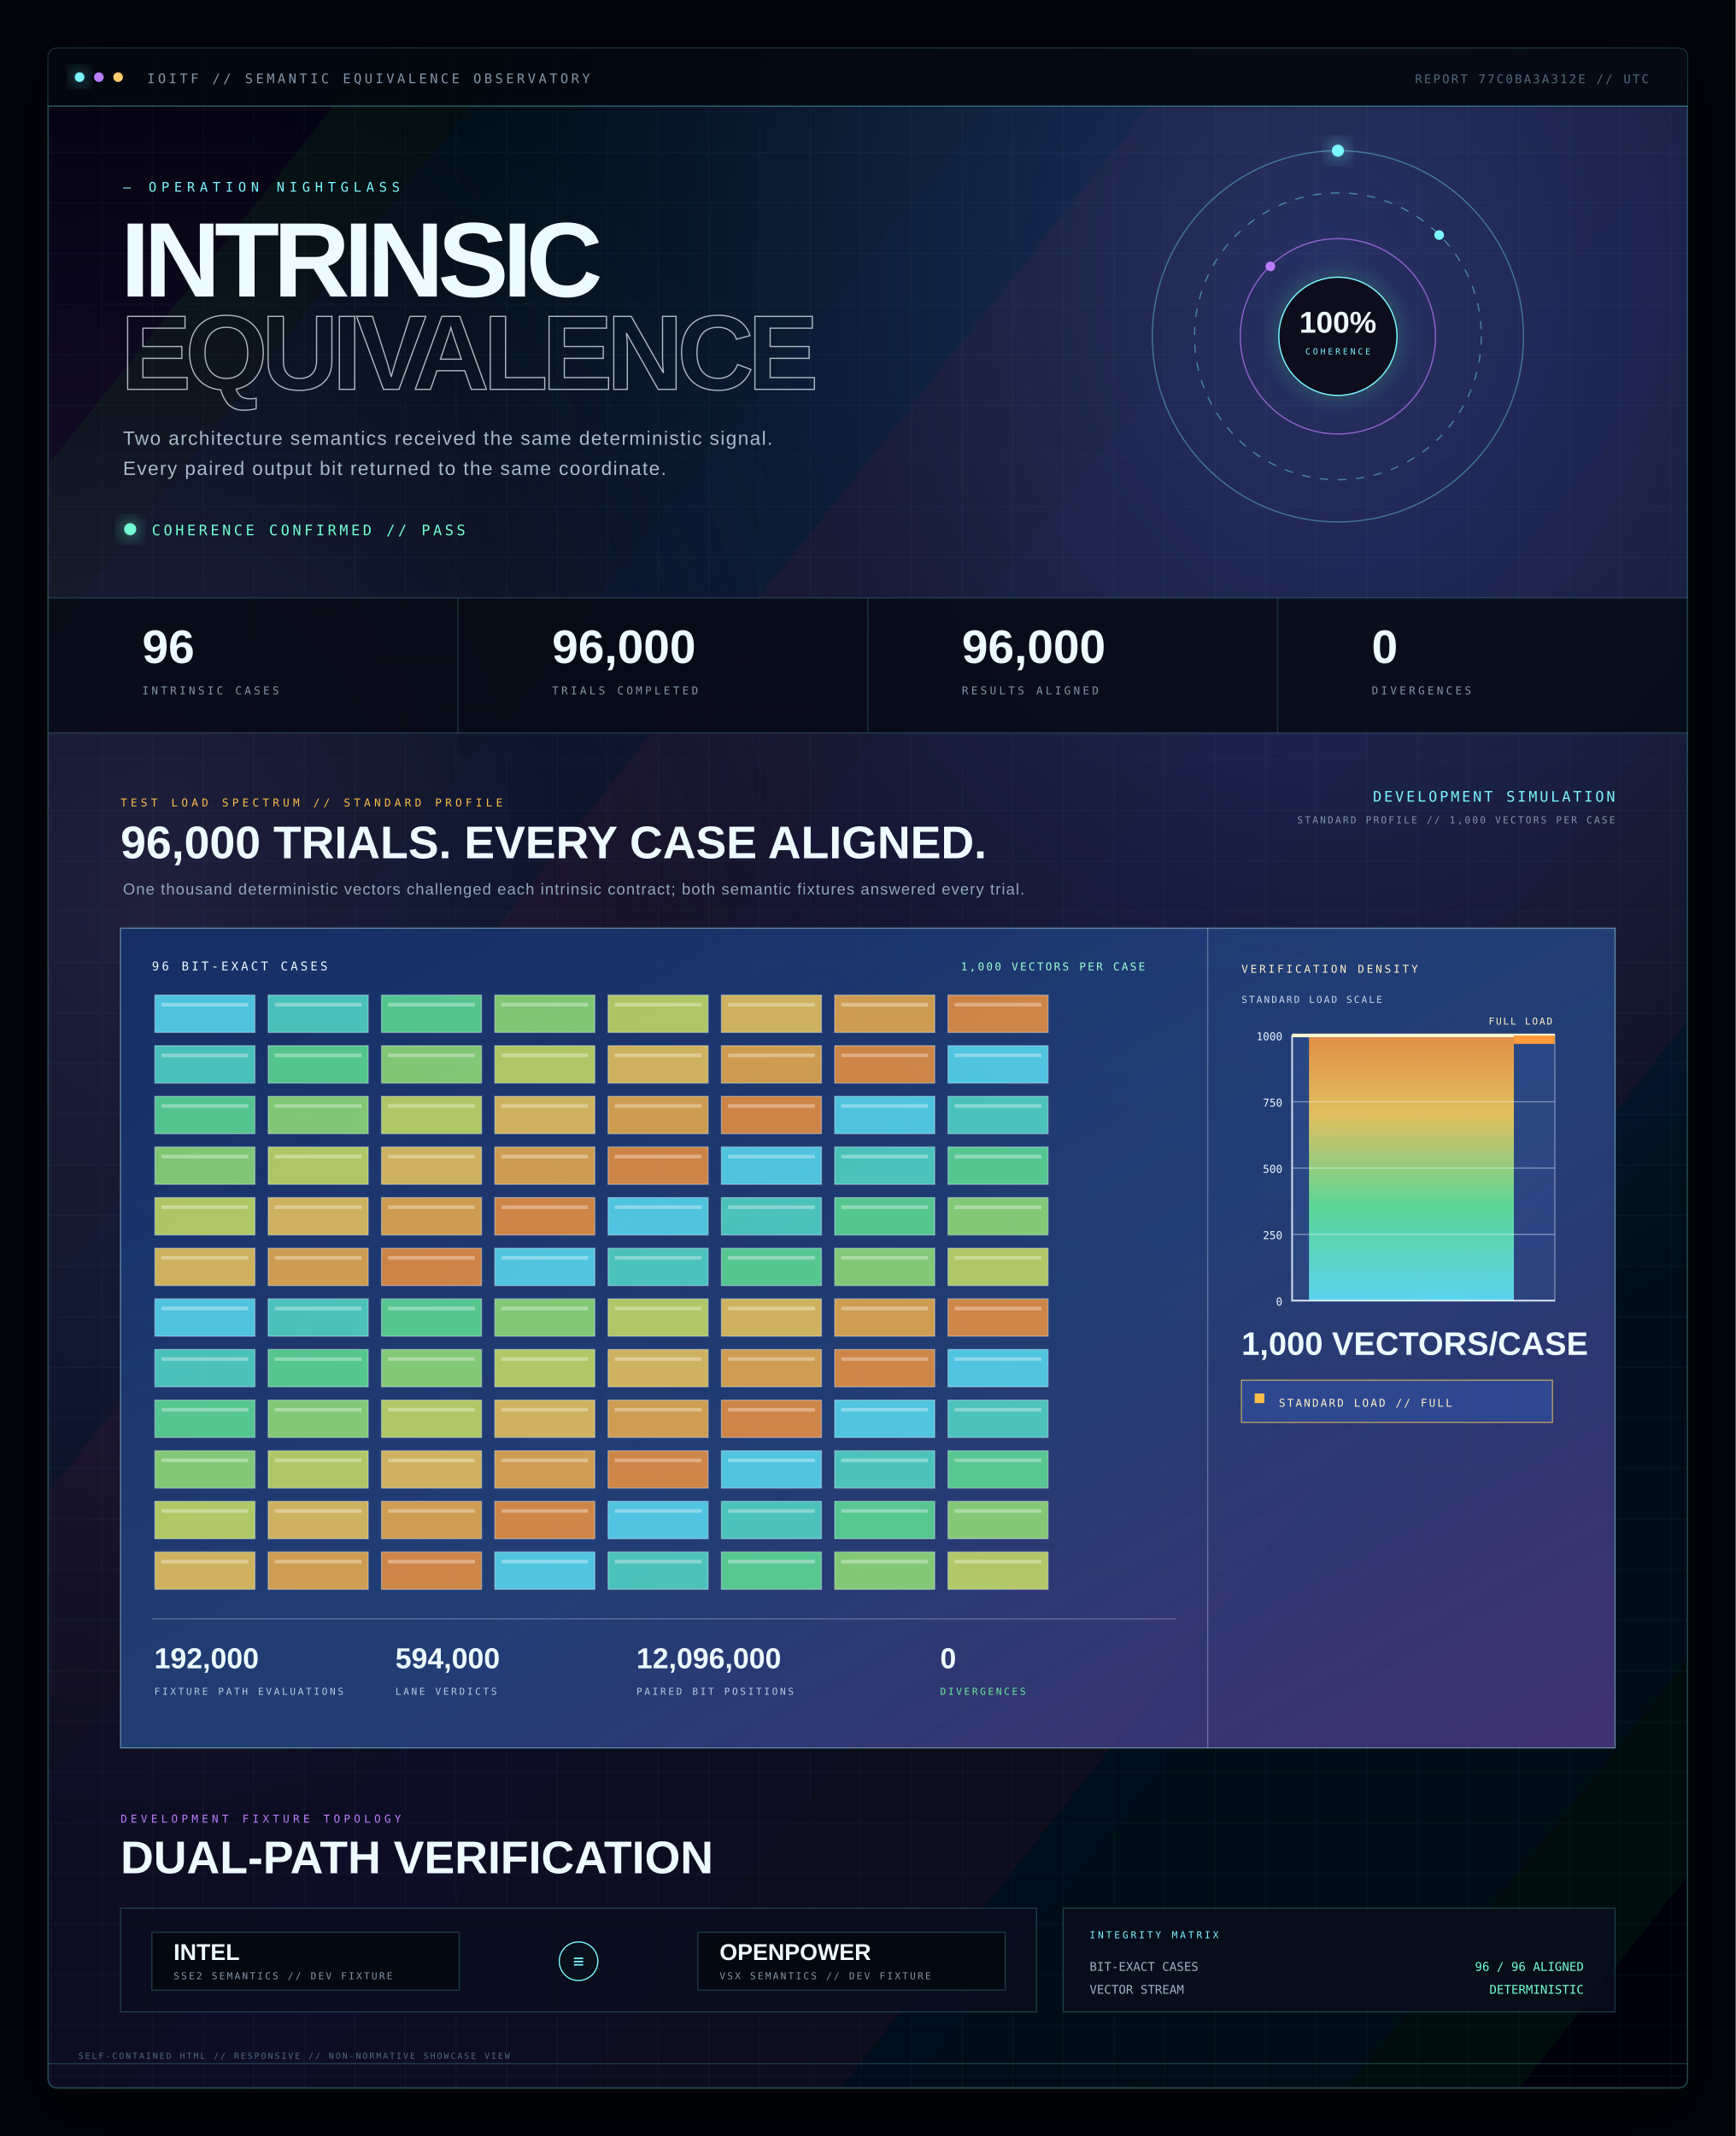
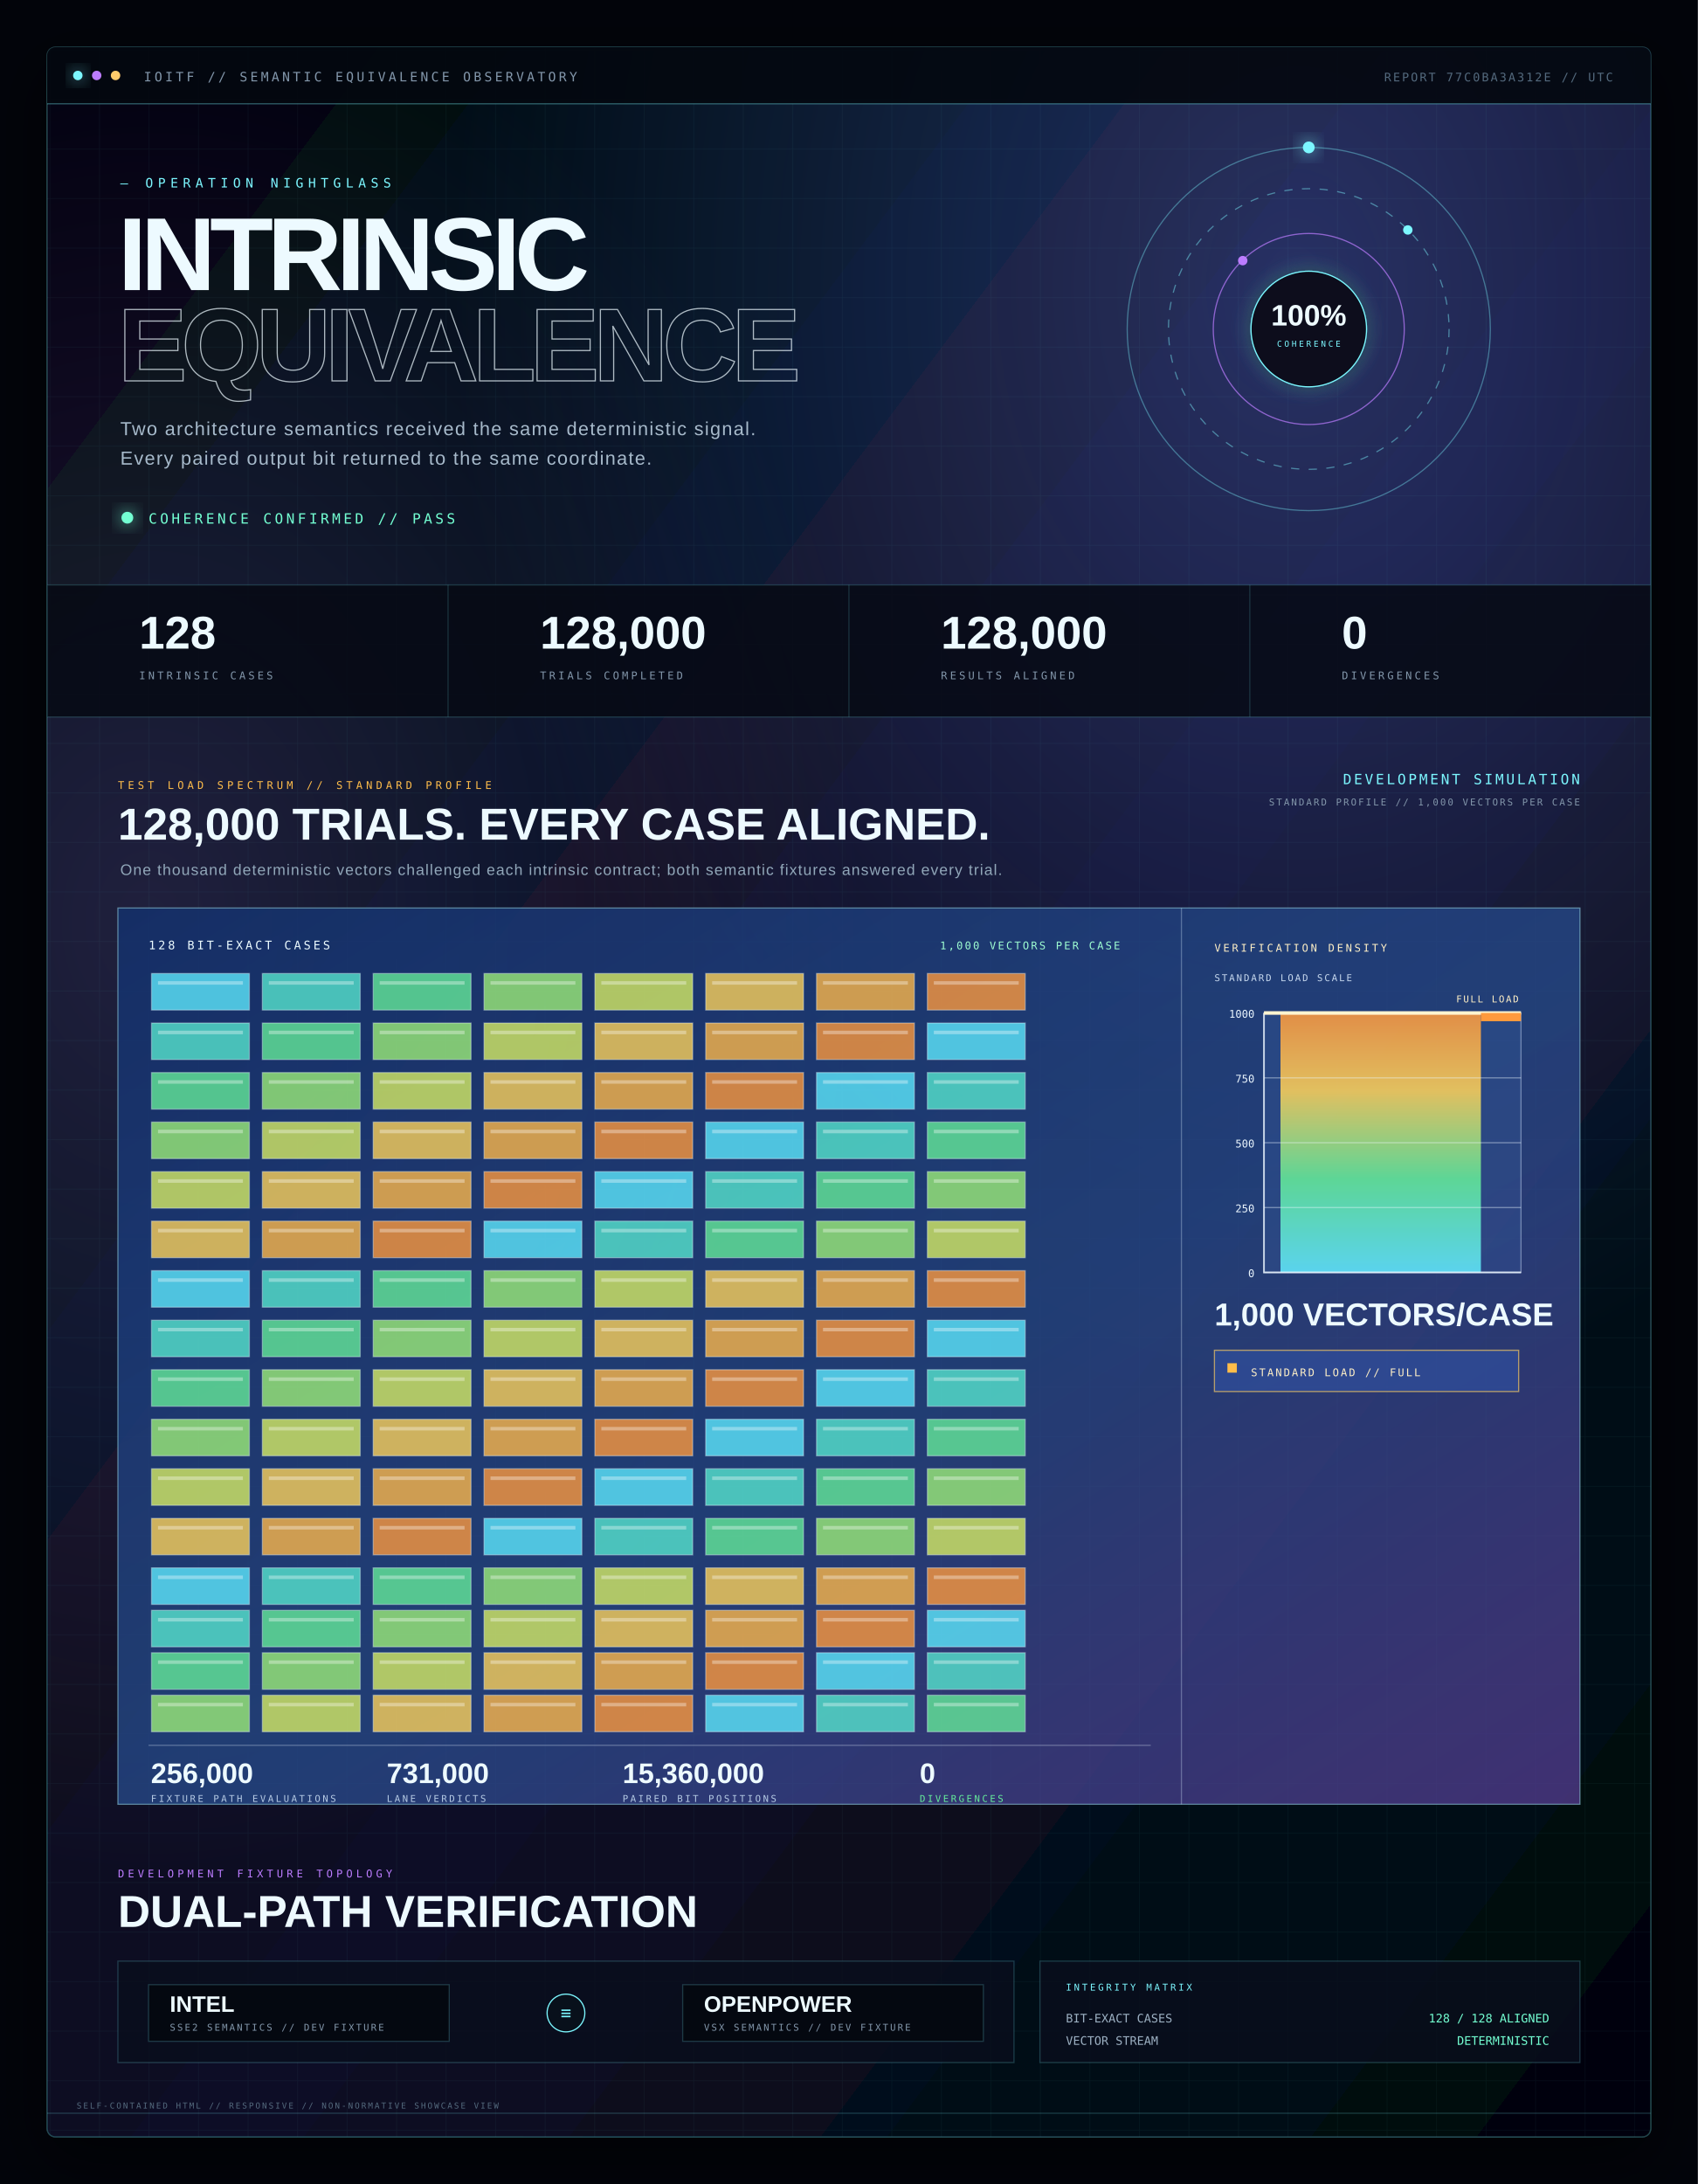
- <svg xmlns="http://www.w3.org/2000/svg" width="1440" height="1772" viewBox="0 0 1440 1772" role="img" aria-labelledby="title description">
+ <svg xmlns="http://www.w3.org/2000/svg" width="1440" height="1852" viewBox="0 0 1440 1852" role="img" aria-labelledby="title description">
  <defs>
    <linearGradient id="background" x1="0" y1="0" x2="1" y2="1">
      <stop offset="0" stop-color="#02040a" />
      <stop offset="0.55" stop-color="#091126" />
      <stop offset="1" stop-color="#03050b" />
    </linearGradient>
    <radialGradient id="blue-glow" cx="78%" cy="12%" r="53%">
      <stop offset="0" stop-color="#6685ff" stop-opacity="0.3" />
      <stop offset="1" stop-color="#6685ff" stop-opacity="0" />
    </radialGradient>
    <radialGradient id="violet-glow" cx="6%" cy="42%" r="45%">
      <stop offset="0" stop-color="#bc7cff" stop-opacity="0.17" />
      <stop offset="1" stop-color="#bc7cff" stop-opacity="0" />
    </radialGradient>
    <linearGradient id="beam" x1="0" y1="0" x2="1" y2="0">
      <stop offset="0" stop-color="#6685ff" />
      <stop offset="0.5" stop-color="#7cf7ff" />
      <stop offset="1" stop-color="#bc7cff" />
    </linearGradient>
    <linearGradient id="load-spectrum" x1="0" y1="1" x2="0" y2="0">
      <stop offset="0" stop-color="#62eaff" />
      <stop offset="0.36" stop-color="#65ed9a" />
      <stop offset="0.7" stop-color="#ffd35a" />
      <stop offset="1" stop-color="#ff9a3d" />
    </linearGradient>
    <linearGradient id="load-panel" x1="0" y1="0" x2="1" y2="1">
      <stop offset="0" stop-color="#102b62" stop-opacity="0.88" />
      <stop offset="0.55" stop-color="#234785" stop-opacity="0.76" />
      <stop offset="1" stop-color="#58388d" stop-opacity="0.72" />
    </linearGradient>
    <pattern id="grid" width="42" height="42" patternUnits="userSpaceOnUse">
      <path d="M42 0H0V42" fill="none" stroke="#7cf7ff" stroke-opacity="0.055" />
    </pattern>
    <filter id="cyan-shadow" x="-80%" y="-80%" width="260%" height="260%">
      <feGaussianBlur stdDeviation="7" result="blur" />
      <feMerge>
        <feMergeNode in="blur" />
        <feMergeNode in="SourceGraphic" />
      </feMerge>
    </filter>
    <filter id="soft-shadow" x="-30%" y="-30%" width="160%" height="160%">
      <feDropShadow dx="0" dy="18" stdDeviation="26" flood-color="#000" flood-opacity="0.6" />
    </filter>
    <symbol id="case-tile" viewBox="0 0 84 32">
      <rect x="0.5" y="0.5" width="83" height="31" fill="currentColor" fill-opacity="0.78" stroke="#ecfbff" stroke-opacity="0.36" />
      <rect x="6" y="7" width="72" height="3" fill="#ffffff" fill-opacity="0.34" />
    </symbol>
    <clipPath id="window">
-       <rect x="40" y="40" width="1360" height="1692" rx="7" />
+       <rect x="40" y="40" width="1360" height="1772" rx="7" />
    </clipPath>
  </defs>
-   <rect width="1440" height="1772" fill="#02040a" />
+   <rect width="1440" height="1852" fill="#02040a" />
  <g filter="url(#soft-shadow)">
-     <rect x="40" y="40" width="1360" height="1692" rx="7" fill="url(#background)" stroke="#7cf7ff" stroke-opacity="0.24" />
+     <rect x="40" y="40" width="1360" height="1772" rx="7" fill="url(#background)" stroke="#7cf7ff" stroke-opacity="0.24" />
  </g>
  <g clip-path="url(#window)">
-     <rect x="40" y="40" width="1360" height="1692" fill="url(#blue-glow)" />
-     <rect x="40" y="40" width="1360" height="1692" fill="url(#violet-glow)" />
-     <rect x="40" y="40" width="1360" height="1692" fill="url(#grid)" />
+     <rect x="40" y="40" width="1360" height="1772" fill="url(#blue-glow)" />
+     <rect x="40" y="40" width="1360" height="1772" fill="url(#violet-glow)" />
+     <rect x="40" y="40" width="1360" height="1772" fill="url(#grid)" />
    <rect x="40" y="40" width="1360" height="48" fill="#040810" fill-opacity="0.92" />
    <path d="M40 88H1400" stroke="#7cf7ff" stroke-opacity="0.36" />
    <circle cx="66" cy="64" r="4" fill="#7cf7ff" filter="url(#cyan-shadow)" />
    <circle cx="82" cy="64" r="4" fill="#bc7cff" />
    <circle cx="98" cy="64" r="4" fill="#ffcb6b" />
    <text x="122" y="69" fill="#8296aa" font-family="monospace" font-size="11" letter-spacing="2.4">IOITF // SEMANTIC EQUIVALENCE OBSERVATORY</text>
    <text x="1368" y="69" text-anchor="end" fill="#53697d" font-family="monospace" font-size="10" letter-spacing="1.5">REPORT 77C0BA3A312E // UTC</text>
    <text x="102" y="159" fill="#7cf7ff" font-family="monospace" font-size="11" letter-spacing="4">—  OPERATION NIGHTGLASS</text>
    <text x="100" y="246" fill="#edfaff" font-family="Arial, sans-serif" font-size="88" font-weight="800" letter-spacing="-5">INTRINSIC</text>
    <text x="100" y="323" fill="none" stroke="#edfaff" stroke-opacity="0.72" font-family="Arial, sans-serif" font-size="88" font-weight="800" letter-spacing="-5">EQUIVALENCE</text>
    <text x="102" y="369" fill="#a7bacb" font-family="Arial, sans-serif" font-size="16" letter-spacing="1">Two architecture semantics received the same deterministic signal.</text>
    <text x="102" y="394" fill="#a7bacb" font-family="Arial, sans-serif" font-size="16" letter-spacing="1">Every paired output bit returned to the same coordinate.</text>
    <circle cx="108" cy="439" r="5" fill="#73ffd2" filter="url(#cyan-shadow)" />
    <text x="126" y="444" fill="#73ffd2" font-family="monospace" font-size="12" letter-spacing="2.5">COHERENCE CONFIRMED // PASS</text>
    <g transform="translate(1110 279)">
      <circle r="154" fill="none" stroke="#7cf7ff" stroke-opacity="0.38" />
      <circle r="119" fill="none" stroke="#7cf7ff" stroke-opacity="0.45" stroke-dasharray="7 8" />
      <circle r="81" fill="none" stroke="#bc7cff" stroke-opacity="0.7" />
      <circle r="49" fill="#07101c" stroke="#7cf7ff" filter="url(#cyan-shadow)" />
      <circle cy="-154" r="5" fill="#7cf7ff" filter="url(#cyan-shadow)" />
      <circle cx="84" cy="-84" r="4" fill="#7cf7ff" />
      <circle cx="-56" cy="-58" r="4" fill="#bc7cff" />
      <g>
        <text y="-3" text-anchor="middle" fill="#edfaff" font-family="Arial, sans-serif" font-size="25" font-weight="700">100%</text>
        <text y="15" text-anchor="middle" fill="#7cf7ff" font-family="monospace" font-size="7" letter-spacing="2">COHERENCE</text>
      </g>
    </g>
    <g transform="translate(40 496)">
      <rect width="1360" height="112" fill="#060a14" fill-opacity="0.86" stroke="#7cf7ff" stroke-opacity="0.18" />
      <path d="M340 0V112M680 0V112M1020 0V112" stroke="#7cf7ff" stroke-opacity="0.16" />
      <g font-family="Arial, sans-serif">
-         <text x="78" y="54" fill="#edfaff" font-size="39" font-weight="700">96</text>
+         <text x="78" y="54" fill="#edfaff" font-size="39" font-weight="700">128</text>
        <text x="78" y="80" fill="#8296aa" font-family="monospace" font-size="9" letter-spacing="2.3">INTRINSIC CASES</text>
-         <text x="418" y="54" fill="#edfaff" font-size="39" font-weight="700">96,000</text>
+         <text x="418" y="54" fill="#edfaff" font-size="39" font-weight="700">128,000</text>
        <text x="418" y="80" fill="#8296aa" font-family="monospace" font-size="9" letter-spacing="2.3">TRIALS COMPLETED</text>
-         <text x="758" y="54" fill="#edfaff" font-size="39" font-weight="700">96,000</text>
+         <text x="758" y="54" fill="#edfaff" font-size="39" font-weight="700">128,000</text>
        <text x="758" y="80" fill="#8296aa" font-family="monospace" font-size="9" letter-spacing="2.3">RESULTS ALIGNED</text>
        <text x="1098" y="54" fill="#edfaff" font-size="39" font-weight="700">0</text>
        <text x="1098" y="80" fill="#8296aa" font-family="monospace" font-size="9" letter-spacing="2.3">DIVERGENCES</text>
      </g>
    </g>
    <text x="100" y="669" fill="#ffbd4a" font-family="monospace" font-size="9" letter-spacing="3">TEST LOAD SPECTRUM // STANDARD PROFILE</text>
    <text x="1340" y="665" text-anchor="end" fill="#7cf7ff" font-family="monospace" font-size="12" letter-spacing="2">DEVELOPMENT SIMULATION</text>
    <text x="1340" y="683" text-anchor="end" fill="#8296aa" font-family="monospace" font-size="8" letter-spacing="1.5">STANDARD PROFILE // 1,000 VECTORS PER CASE</text>
-     <text x="100" y="712" fill="#edfaff" font-family="Arial, sans-serif" font-size="38" font-weight="750">96,000 TRIALS. EVERY CASE ALIGNED.</text>
+     <text x="100" y="712" fill="#edfaff" font-family="Arial, sans-serif" font-size="38" font-weight="750">128,000 TRIALS. EVERY CASE ALIGNED.</text>
    <text x="102" y="742" fill="#91a7b9" font-family="Arial, sans-serif" font-size="13" letter-spacing="0.8">One thousand deterministic vectors challenged each intrinsic contract; both semantic fixtures answered every trial.</text>
    <g transform="translate(100 770)">
-       <rect width="1240" height="680" fill="url(#load-panel)" stroke="#a7efff" stroke-opacity="0.48" />
-       <rect x="1" y="1" width="1238" height="678" fill="#6d8dff" fill-opacity="0.045" />
-       <path d="M902 0V680" stroke="#d7eaff" stroke-opacity="0.32" />
-       <text x="26" y="35" fill="#ecfbff" font-family="monospace" font-size="10" letter-spacing="2.2">96 BIT-EXACT CASES</text>
+       <rect width="1240" height="760" fill="url(#load-panel)" stroke="#a7efff" stroke-opacity="0.48" />
+       <rect x="1" y="1" width="1238" height="758" fill="#6d8dff" fill-opacity="0.045" />
+       <path d="M902 0V760" stroke="#d7eaff" stroke-opacity="0.32" />
+       <text x="26" y="35" fill="#ecfbff" font-family="monospace" font-size="10" letter-spacing="2.2">128 BIT-EXACT CASES</text>
      <text x="850" y="35" text-anchor="end" fill="#9fffd2" font-family="monospace" font-size="9" letter-spacing="1.6">1,000 VECTORS PER CASE</text>
      <g id="case-grid-half" transform="translate(28 55)">
        <use href="#case-tile" color="#5eeaff" x="0" y="0" width="84" height="32" />
        <use href="#case-tile" color="#57e8cf" x="94" y="0" width="84" height="32" />
        <use href="#case-tile" color="#65ed9a" x="188" y="0" width="84" height="32" />
        <use href="#case-tile" color="#9eef79" x="282" y="0" width="84" height="32" />
        <use href="#case-tile" color="#d8ee64" x="376" y="0" width="84" height="32" />
        <use href="#case-tile" color="#ffd35a" x="470" y="0" width="84" height="32" />
        <use href="#case-tile" color="#ffb949" x="564" y="0" width="84" height="32" />
        <use href="#case-tile" color="#ff9a3d" x="658" y="0" width="84" height="32" />
        <use href="#case-tile" color="#57e8cf" x="0" y="42" width="84" height="32" />
        <use href="#case-tile" color="#65ed9a" x="94" y="42" width="84" height="32" />
        <use href="#case-tile" color="#9eef79" x="188" y="42" width="84" height="32" />
        <use href="#case-tile" color="#d8ee64" x="282" y="42" width="84" height="32" />
        <use href="#case-tile" color="#ffd35a" x="376" y="42" width="84" height="32" />
        <use href="#case-tile" color="#ffb949" x="470" y="42" width="84" height="32" />
        <use href="#case-tile" color="#ff9a3d" x="564" y="42" width="84" height="32" />
        <use href="#case-tile" color="#5eeaff" x="658" y="42" width="84" height="32" />
        <use href="#case-tile" color="#65ed9a" x="0" y="84" width="84" height="32" />
        <use href="#case-tile" color="#9eef79" x="94" y="84" width="84" height="32" />
        <use href="#case-tile" color="#d8ee64" x="188" y="84" width="84" height="32" />
        <use href="#case-tile" color="#ffd35a" x="282" y="84" width="84" height="32" />
        <use href="#case-tile" color="#ffb949" x="376" y="84" width="84" height="32" />
        <use href="#case-tile" color="#ff9a3d" x="470" y="84" width="84" height="32" />
        <use href="#case-tile" color="#5eeaff" x="564" y="84" width="84" height="32" />
        <use href="#case-tile" color="#57e8cf" x="658" y="84" width="84" height="32" />
        <use href="#case-tile" color="#9eef79" x="0" y="126" width="84" height="32" />
        <use href="#case-tile" color="#d8ee64" x="94" y="126" width="84" height="32" />
        <use href="#case-tile" color="#ffd35a" x="188" y="126" width="84" height="32" />
        <use href="#case-tile" color="#ffb949" x="282" y="126" width="84" height="32" />
        <use href="#case-tile" color="#ff9a3d" x="376" y="126" width="84" height="32" />
        <use href="#case-tile" color="#5eeaff" x="470" y="126" width="84" height="32" />
        <use href="#case-tile" color="#57e8cf" x="564" y="126" width="84" height="32" />
        <use href="#case-tile" color="#65ed9a" x="658" y="126" width="84" height="32" />
        <use href="#case-tile" color="#d8ee64" x="0" y="168" width="84" height="32" />
        <use href="#case-tile" color="#ffd35a" x="94" y="168" width="84" height="32" />
        <use href="#case-tile" color="#ffb949" x="188" y="168" width="84" height="32" />
        <use href="#case-tile" color="#ff9a3d" x="282" y="168" width="84" height="32" />
        <use href="#case-tile" color="#5eeaff" x="376" y="168" width="84" height="32" />
        <use href="#case-tile" color="#57e8cf" x="470" y="168" width="84" height="32" />
        <use href="#case-tile" color="#65ed9a" x="564" y="168" width="84" height="32" />
        <use href="#case-tile" color="#9eef79" x="658" y="168" width="84" height="32" />
        <use href="#case-tile" color="#ffd35a" x="0" y="210" width="84" height="32" />
        <use href="#case-tile" color="#ffb949" x="94" y="210" width="84" height="32" />
        <use href="#case-tile" color="#ff9a3d" x="188" y="210" width="84" height="32" />
        <use href="#case-tile" color="#5eeaff" x="282" y="210" width="84" height="32" />
        <use href="#case-tile" color="#57e8cf" x="376" y="210" width="84" height="32" />
        <use href="#case-tile" color="#65ed9a" x="470" y="210" width="84" height="32" />
        <use href="#case-tile" color="#9eef79" x="564" y="210" width="84" height="32" />
        <use href="#case-tile" color="#d8ee64" x="658" y="210" width="84" height="32" />
      </g>
      <use href="#case-grid-half" transform="translate(0 252)" />
-       <path d="M26 573H876" stroke="#eef8ff" stroke-opacity="0.28" />
+       <g transform="translate(28 559)">
+         <use href="#case-tile" color="#5eeaff" x="0" y="0" width="84" height="32" />
+         <use href="#case-tile" color="#57e8cf" x="94" y="0" width="84" height="32" />
+         <use href="#case-tile" color="#65ed9a" x="188" y="0" width="84" height="32" />
+         <use href="#case-tile" color="#9eef79" x="282" y="0" width="84" height="32" />
+         <use href="#case-tile" color="#d8ee64" x="376" y="0" width="84" height="32" />
+         <use href="#case-tile" color="#ffd35a" x="470" y="0" width="84" height="32" />
+         <use href="#case-tile" color="#ffb949" x="564" y="0" width="84" height="32" />
+         <use href="#case-tile" color="#ff9a3d" x="658" y="0" width="84" height="32" />
+         <use href="#case-tile" color="#57e8cf" x="0" y="36" width="84" height="32" />
+         <use href="#case-tile" color="#65ed9a" x="94" y="36" width="84" height="32" />
+         <use href="#case-tile" color="#9eef79" x="188" y="36" width="84" height="32" />
+         <use href="#case-tile" color="#d8ee64" x="282" y="36" width="84" height="32" />
+         <use href="#case-tile" color="#ffd35a" x="376" y="36" width="84" height="32" />
+         <use href="#case-tile" color="#ffb949" x="470" y="36" width="84" height="32" />
+         <use href="#case-tile" color="#ff9a3d" x="564" y="36" width="84" height="32" />
+         <use href="#case-tile" color="#5eeaff" x="658" y="36" width="84" height="32" />
+         <use href="#case-tile" color="#65ed9a" x="0" y="72" width="84" height="32" />
+         <use href="#case-tile" color="#9eef79" x="94" y="72" width="84" height="32" />
+         <use href="#case-tile" color="#d8ee64" x="188" y="72" width="84" height="32" />
+         <use href="#case-tile" color="#ffd35a" x="282" y="72" width="84" height="32" />
+         <use href="#case-tile" color="#ffb949" x="376" y="72" width="84" height="32" />
+         <use href="#case-tile" color="#ff9a3d" x="470" y="72" width="84" height="32" />
+         <use href="#case-tile" color="#5eeaff" x="564" y="72" width="84" height="32" />
+         <use href="#case-tile" color="#57e8cf" x="658" y="72" width="84" height="32" />
+         <use href="#case-tile" color="#9eef79" x="0" y="108" width="84" height="32" />
+         <use href="#case-tile" color="#d8ee64" x="94" y="108" width="84" height="32" />
+         <use href="#case-tile" color="#ffd35a" x="188" y="108" width="84" height="32" />
+         <use href="#case-tile" color="#ffb949" x="282" y="108" width="84" height="32" />
+         <use href="#case-tile" color="#ff9a3d" x="376" y="108" width="84" height="32" />
+         <use href="#case-tile" color="#5eeaff" x="470" y="108" width="84" height="32" />
+         <use href="#case-tile" color="#57e8cf" x="564" y="108" width="84" height="32" />
+         <use href="#case-tile" color="#65ed9a" x="658" y="108" width="84" height="32" />
+       </g>
+       <path d="M26 710H876" stroke="#eef8ff" stroke-opacity="0.28" />
      <g font-family="Arial, sans-serif">
-         <text x="28" y="614" fill="#edfaff" font-size="24" font-weight="700">192,000</text>
-         <text x="28" y="636" fill="#b5cae4" font-family="monospace" font-size="8" letter-spacing="1.8">FIXTURE PATH EVALUATIONS</text>
-         <text x="228" y="614" fill="#edfaff" font-size="24" font-weight="700">594,000</text>
-         <text x="228" y="636" fill="#b5cae4" font-family="monospace" font-size="8" letter-spacing="1.8">LANE VERDICTS</text>
-         <text x="428" y="614" fill="#edfaff" font-size="24" font-weight="700">12,096,000</text>
-         <text x="428" y="636" fill="#b5cae4" font-family="monospace" font-size="8" letter-spacing="1.8">PAIRED BIT POSITIONS</text>
-         <text x="680" y="614" fill="#edfaff" font-size="24" font-weight="700">0</text>
-         <text x="680" y="636" fill="#65ed9a" font-family="monospace" font-size="8" letter-spacing="1.8">DIVERGENCES</text>
+         <text x="28" y="742" fill="#edfaff" font-size="24" font-weight="700">256,000</text>
+         <text x="28" y="758" fill="#b5cae4" font-family="monospace" font-size="8" letter-spacing="1.8">FIXTURE PATH EVALUATIONS</text>
+         <text x="228" y="742" fill="#edfaff" font-size="24" font-weight="700">731,000</text>
+         <text x="228" y="758" fill="#b5cae4" font-family="monospace" font-size="8" letter-spacing="1.8">LANE VERDICTS</text>
+         <text x="428" y="742" fill="#edfaff" font-size="24" font-weight="700">15,360,000</text>
+         <text x="428" y="758" fill="#b5cae4" font-family="monospace" font-size="8" letter-spacing="1.8">PAIRED BIT POSITIONS</text>
+         <text x="680" y="742" fill="#edfaff" font-size="24" font-weight="700">0</text>
+         <text x="680" y="758" fill="#65ed9a" font-family="monospace" font-size="8" letter-spacing="1.8">DIVERGENCES</text>
      </g>
      <g transform="translate(930 27)">
        <text x="0" y="10" fill="#fff0c6" font-family="monospace" font-size="9" letter-spacing="2">VERIFICATION DENSITY</text>
        <text x="0" y="35" fill="#c6d8ee" font-family="monospace" font-size="8" letter-spacing="1.4">STANDARD LOAD SCALE</text>
        <g transform="translate(0 62)">
          <rect x="42" y="0" width="218" height="220" fill="#436ab2" fill-opacity="0.22" stroke="#d9eaff" stroke-opacity="0.42" />
          <rect x="56" y="0" width="170" height="220" fill="url(#load-spectrum)" fill-opacity="0.86" />
          <path d="M42 0H260M42 55H260M42 110H260M42 165H260M42 220H260" stroke="#edf7ff" stroke-opacity="0.42" />
          <path d="M42 0V220H260" fill="none" stroke="#edf7ff" stroke-width="1.5" stroke-opacity="0.72" />
          <path d="M42 0H260" stroke="#fff4d0" stroke-width="3" />
          <rect x="226" y="0" width="34" height="7" fill="#ff9a3d" />
          <g fill="#ecf7ff" font-family="monospace" font-size="9" text-anchor="end">
            <text x="34" y="4">1000</text>
            <text x="34" y="59">750</text>
            <text x="34" y="114">500</text>
            <text x="34" y="169">250</text>
            <text x="34" y="224">0</text>
          </g>
          <text x="258" y="-9" text-anchor="end" fill="#fff0c6" font-family="monospace" font-size="8" letter-spacing="1.2">FULL LOAD</text>
        </g>
        <text x="0" y="327" fill="#edfaff" font-family="Arial, sans-serif" font-size="27" font-weight="750">1,000 VECTORS/CASE</text>
        <rect x="0" y="348" width="258" height="35" fill="#304f9d" fill-opacity="0.7" stroke="#ffcf62" stroke-opacity="0.65" />
        <rect x="11" y="359" width="8" height="8" fill="#ffbd4a" />
        <text x="31" y="370" fill="#fff0c6" font-family="monospace" font-size="9" letter-spacing="1.5">STANDARD LOAD // FULL</text>
      </g>
    </g>
-     <text x="100" y="1512" fill="#bc7cff" font-family="monospace" font-size="9" letter-spacing="3">DEVELOPMENT FIXTURE TOPOLOGY</text>
-     <text x="100" y="1554" fill="#edfaff" font-family="Arial, sans-serif" font-size="38" font-weight="750">DUAL-PATH VERIFICATION</text>
-     <g transform="translate(100 1583)">
+     <text x="100" y="1592" fill="#bc7cff" font-family="monospace" font-size="9" letter-spacing="3">DEVELOPMENT FIXTURE TOPOLOGY</text>
+     <text x="100" y="1634" fill="#edfaff" font-family="Arial, sans-serif" font-size="38" font-weight="750">DUAL-PATH VERIFICATION</text>
+     <g transform="translate(100 1663)">
      <rect width="760" height="86" fill="#090e1c" fill-opacity="0.82" stroke="#7cf7ff" stroke-opacity="0.2" />
      <rect x="26" y="20" width="255" height="48" fill="#040810" stroke="#7cf7ff" stroke-opacity="0.2" />
      <text x="44" y="43" fill="#edfaff" font-family="Arial, sans-serif" font-size="19" font-weight="700">INTEL</text>
      <text x="44" y="59" fill="#8296aa" font-family="monospace" font-size="8" letter-spacing="1.5">SSE2 SEMANTICS // DEV FIXTURE</text>
      <path d="M301 44H459" stroke="url(#beam)" stroke-width="2" filter="url(#cyan-shadow)" />
      <circle cx="380" cy="44" r="16" fill="#08101b" stroke="#7cf7ff" />
      <text x="380" y="49" text-anchor="middle" fill="#7cf7ff" font-family="monospace" font-size="15">≡</text>
      <rect x="479" y="20" width="255" height="48" fill="#040810" stroke="#7cf7ff" stroke-opacity="0.2" />
      <text x="497" y="43" fill="#edfaff" font-family="Arial, sans-serif" font-size="19" font-weight="700">OPENPOWER</text>
      <text x="497" y="59" fill="#8296aa" font-family="monospace" font-size="8" letter-spacing="1.5">VSX SEMANTICS // DEV FIXTURE</text>
    </g>
-     <g transform="translate(882 1583)">
+     <g transform="translate(882 1663)">
      <rect width="458" height="86" fill="#090e1c" fill-opacity="0.82" stroke="#7cf7ff" stroke-opacity="0.2" />
      <text x="22" y="25" fill="#7cf7ff" font-family="monospace" font-size="8" letter-spacing="2">INTEGRITY MATRIX</text>
      <text x="22" y="52" fill="#9cb0c2" font-family="monospace" font-size="10">BIT-EXACT CASES</text>
-       <text x="432" y="52" text-anchor="end" fill="#73ffd2" font-family="monospace" font-size="10">96 / 96 ALIGNED</text>
+       <text x="432" y="52" text-anchor="end" fill="#73ffd2" font-family="monospace" font-size="10">128 / 128 ALIGNED</text>
      <text x="22" y="71" fill="#9cb0c2" font-family="monospace" font-size="10">VECTOR STREAM</text>
      <text x="432" y="71" text-anchor="end" fill="#73ffd2" font-family="monospace" font-size="10">DETERMINISTIC</text>
    </g>
-     <path d="M40 1712H1400" stroke="#7cf7ff" stroke-opacity="0.2" />
-     <text x="65" y="1708" fill="#53697d" font-family="monospace" font-size="7" letter-spacing="1.4">SELF-CONTAINED HTML // RESPONSIVE // NON-NORMATIVE SHOWCASE VIEW</text>
+     <path d="M40 1792H1400" stroke="#7cf7ff" stroke-opacity="0.2" />
+     <text x="65" y="1788" fill="#53697d" font-family="monospace" font-size="7" letter-spacing="1.4">SELF-CONTAINED HTML // RESPONSIVE // NON-NORMATIVE SHOWCASE VIEW</text>
  </g>
</svg>
